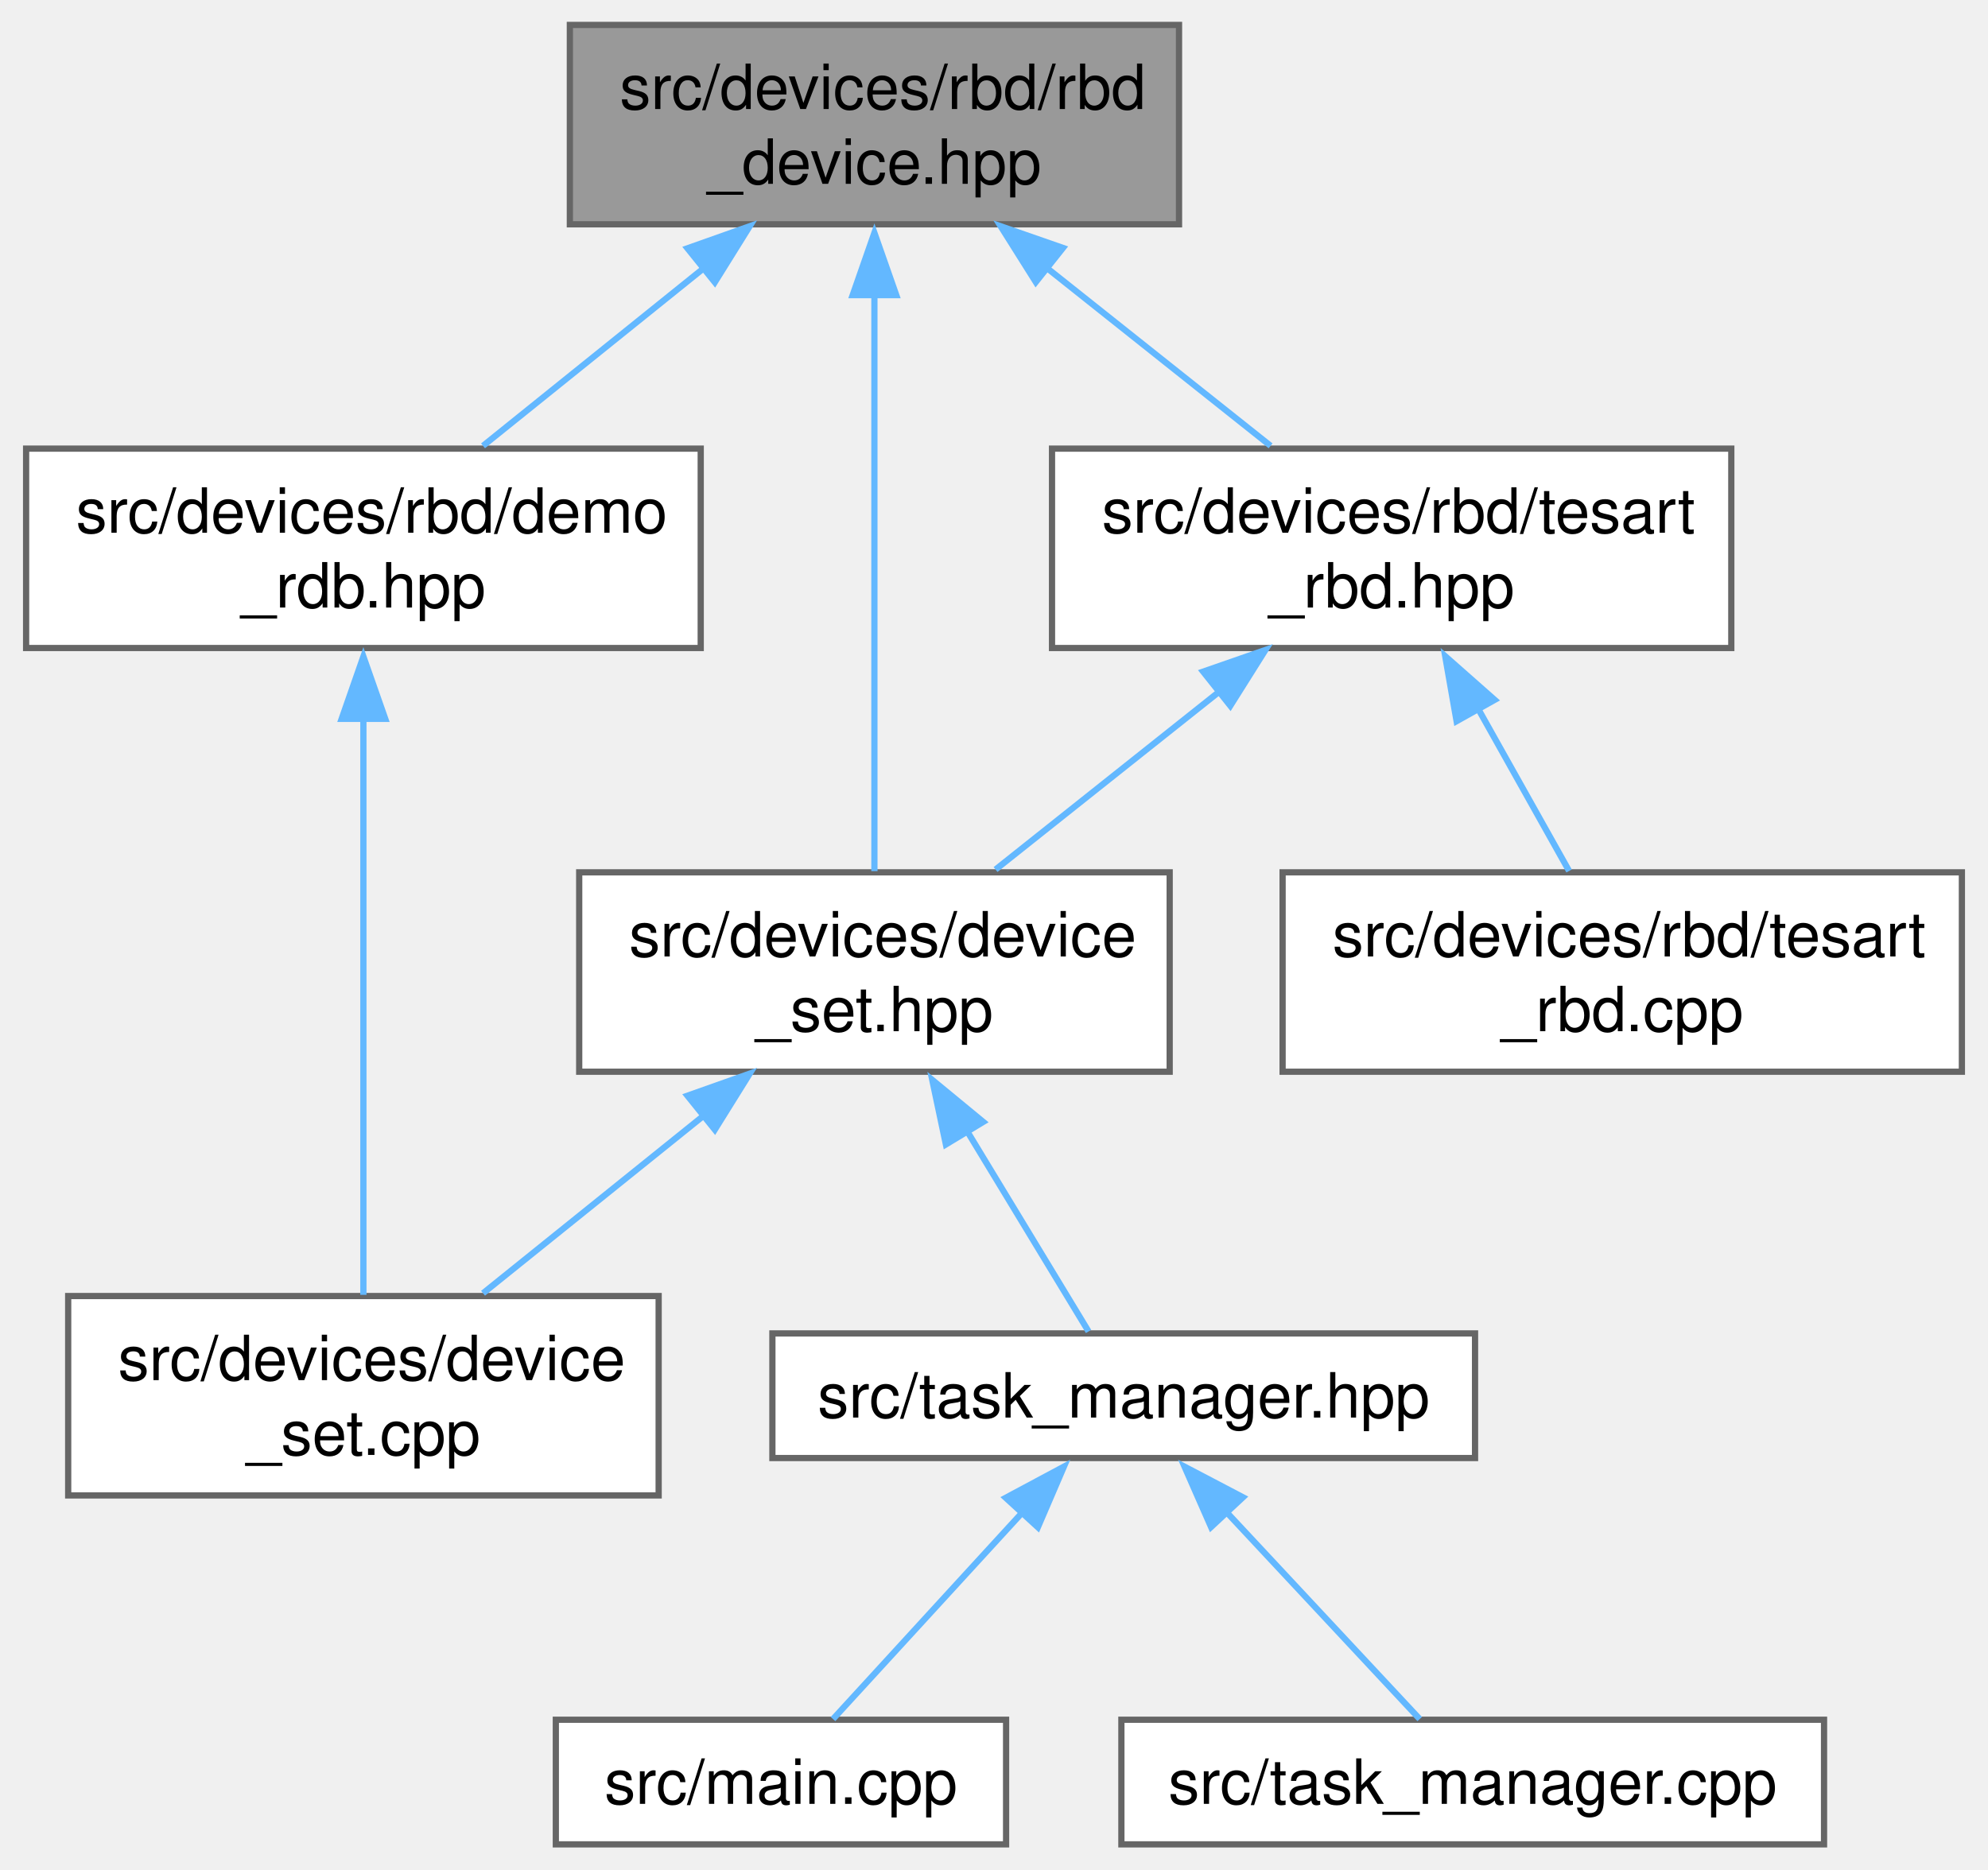
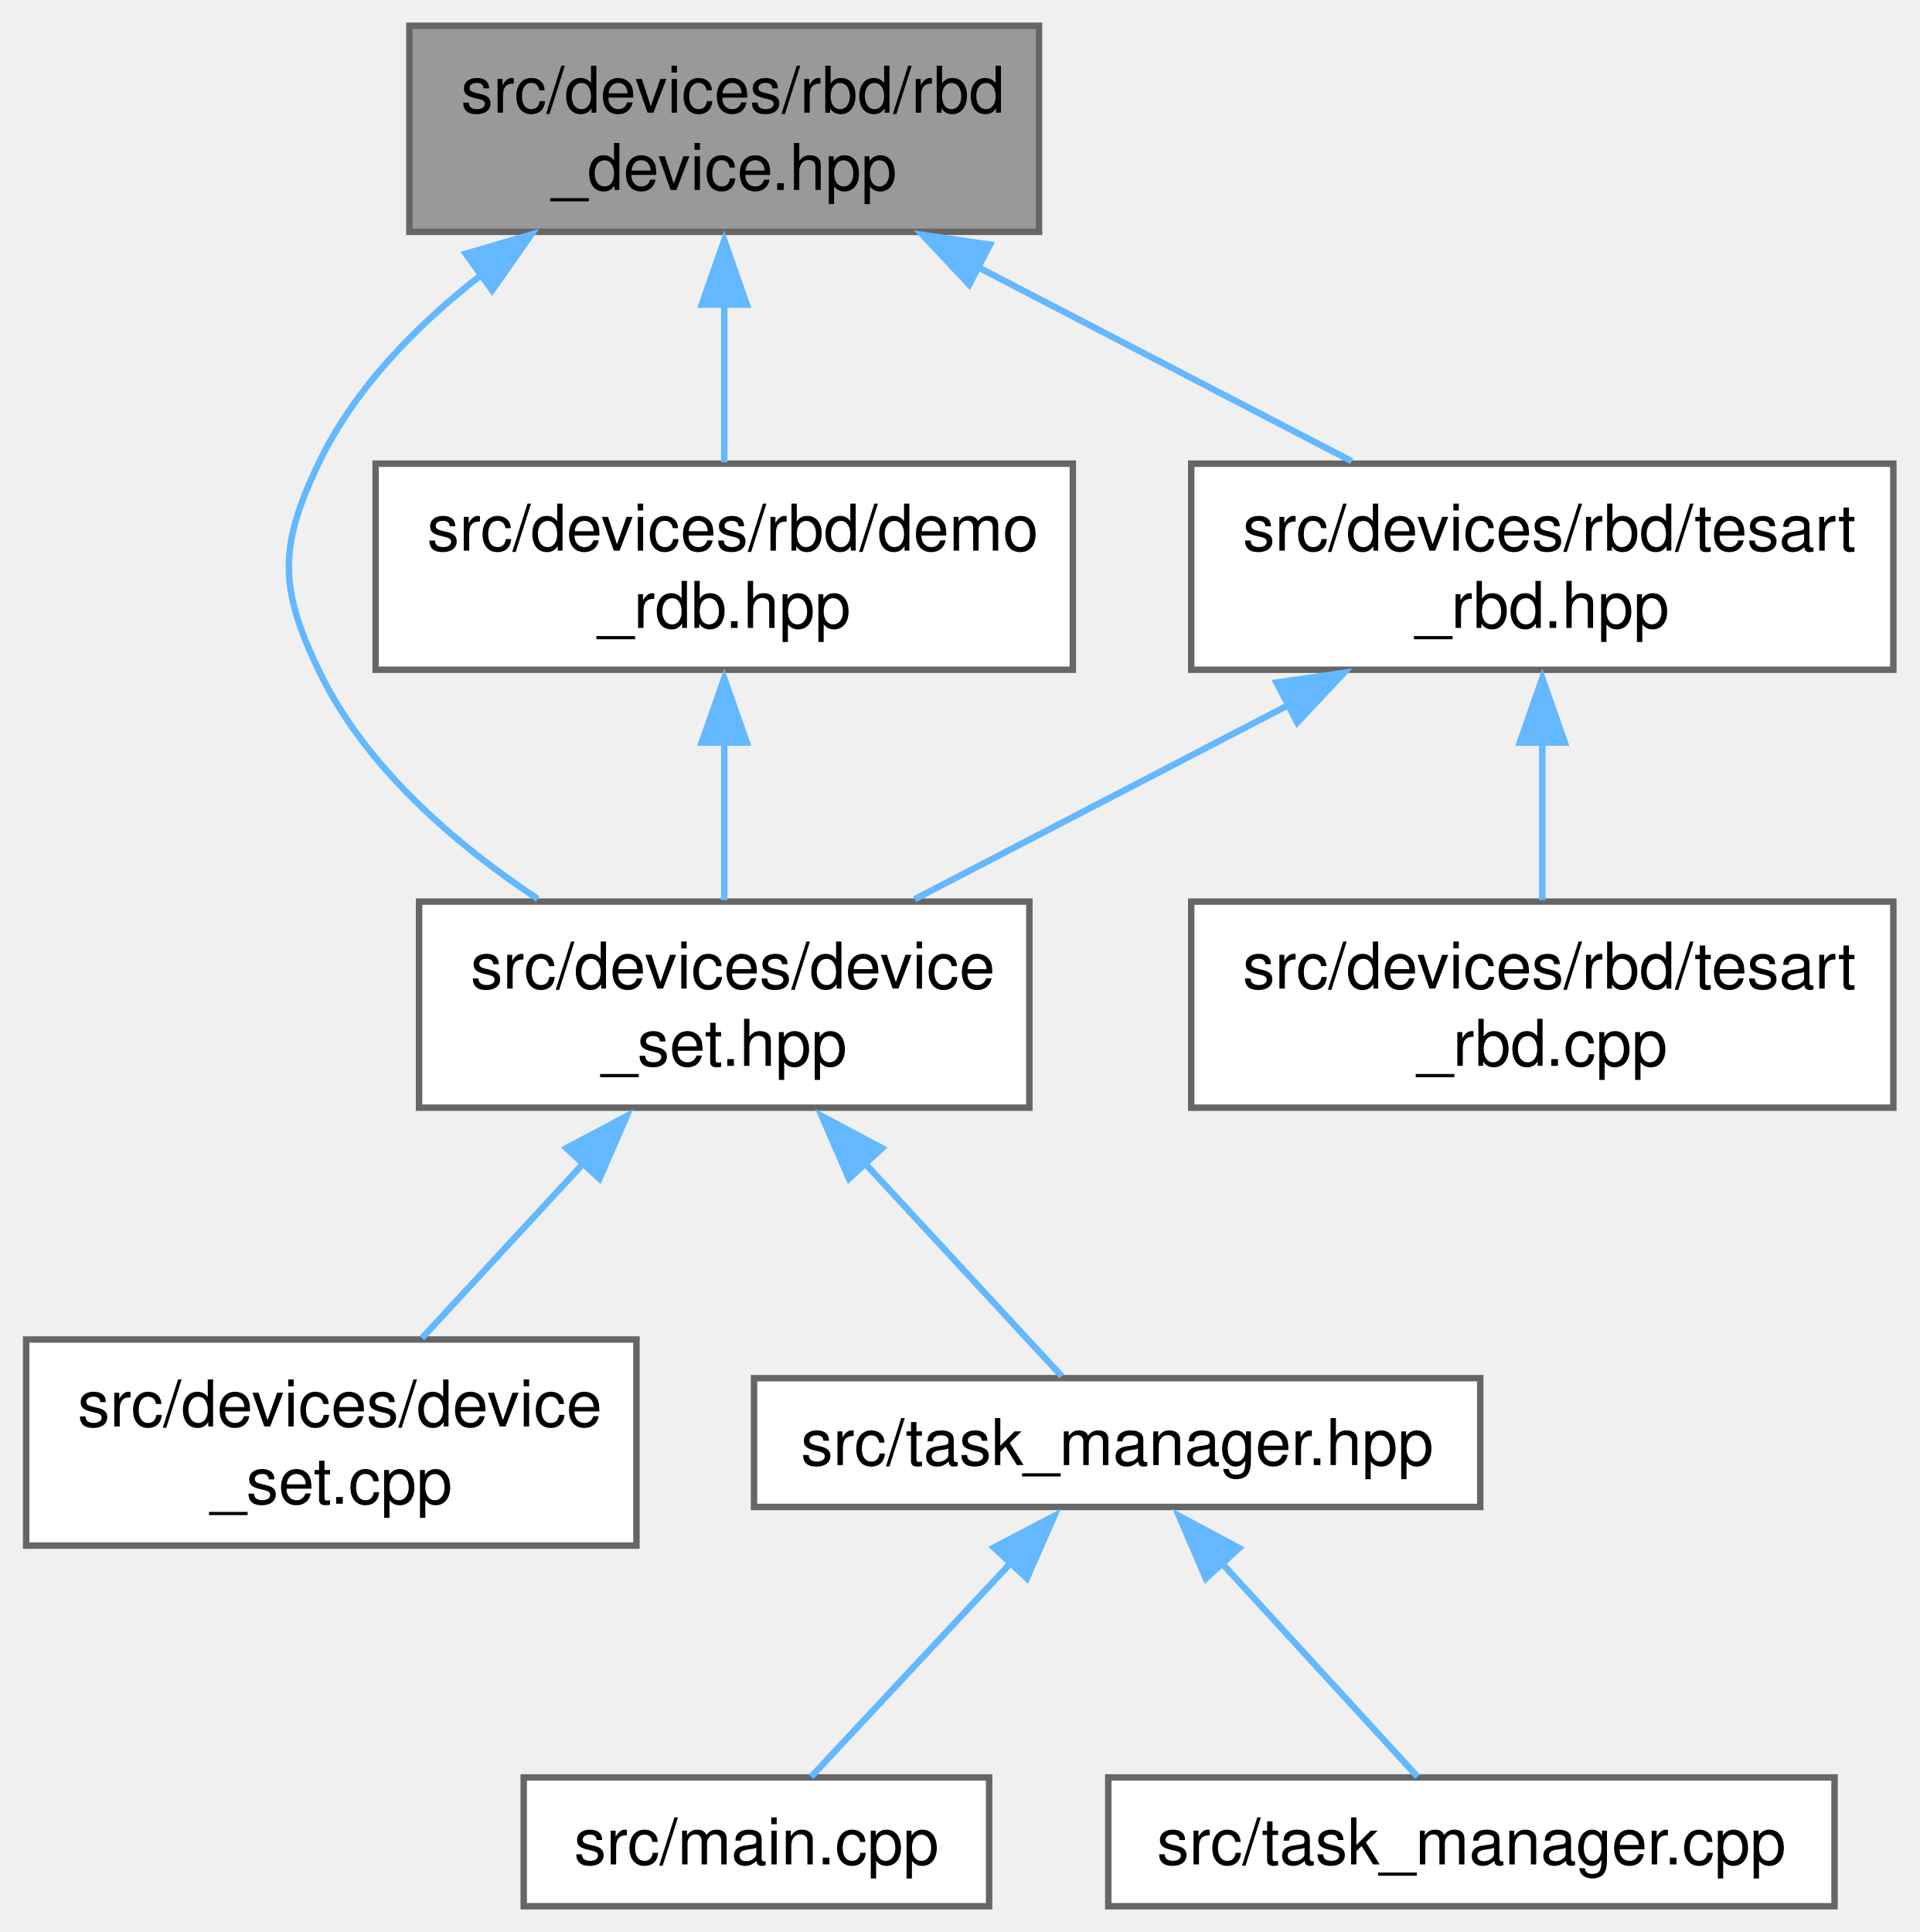
- <svg xmlns="http://www.w3.org/2000/svg" xmlns:xlink="http://www.w3.org/1999/xlink" width="319pt" height="300pt" viewBox="0.00 0.00 318.62 300.00">
+ <svg xmlns="http://www.w3.org/2000/svg" xmlns:xlink="http://www.w3.org/1999/xlink" width="298pt" height="300pt" viewBox="0.00 0.00 297.88 300.00">
  <g id="graph0" class="graph" transform="scale(1 1) rotate(0) translate(4 296)">
    <g id="Node000001" class="node">
      <g id="a_Node000001">
        <a xlink:title="Заголовочный файл, в котором реализован класс RbdDevice.">
-           <polygon fill="#999999" stroke="#666666" points="185,-292 87.25,-292 87.25,-260 185,-260 185,-292" />
-           <text text-anchor="start" x="95.25" y="-278.5" font-family="Helvetica,sans-Serif" font-size="10.00">src/devices/rbd/rbd</text>
-           <text text-anchor="middle" x="136.12" y="-266.5" font-family="Helvetica,sans-Serif" font-size="10.00">_device.hpp</text>
+           <polygon fill="#999999" stroke="#666666" points="157.25,-292 59.5,-292 59.5,-260 157.25,-260 157.25,-292" />
+           <text text-anchor="start" x="67.5" y="-278.5" font-family="Helvetica,sans-Serif" font-size="10.00">src/devices/rbd/rbd</text>
+           <text text-anchor="middle" x="108.38" y="-266.5" font-family="Helvetica,sans-Serif" font-size="10.00">_device.hpp</text>
        </a>
      </g>
    </g>
    <g id="Node000002" class="node">
      <g id="a_Node000002">
        <a xlink:href="device__set_8hpp.html" target="_top" xlink:title="Заголовочный файл, содержащий в себе класс DeviceSet и набор констант, необходимых для данного класса...">
-           <polygon fill="white" stroke="#666666" points="183.5,-156 88.75,-156 88.75,-124 183.5,-124 183.5,-156" />
-           <text text-anchor="start" x="96.75" y="-142.5" font-family="Helvetica,sans-Serif" font-size="10.00">src/devices/device</text>
-           <text text-anchor="middle" x="136.12" y="-130.5" font-family="Helvetica,sans-Serif" font-size="10.00">_set.hpp</text>
+           <polygon fill="white" stroke="#666666" points="155.75,-156 61,-156 61,-124 155.75,-124 155.75,-156" />
+           <text text-anchor="start" x="69" y="-142.5" font-family="Helvetica,sans-Serif" font-size="10.00">src/devices/device</text>
+           <text text-anchor="middle" x="108.38" y="-130.5" font-family="Helvetica,sans-Serif" font-size="10.00">_set.hpp</text>
        </a>
      </g>
    </g>
    <g id="edge1_Node000001_Node000002" class="edge">
      <g id="a_edge1_Node000001_Node000002">
        <a xlink:title=" ">
-           <path fill="none" stroke="#63b8ff" d="M136.12,-248.82C136.12,-221.22 136.12,-178.7 136.12,-156.19" />
-           <polygon fill="#63b8ff" stroke="#63b8ff" points="132.63,-248.63 136.12,-258.63 139.63,-248.63 132.63,-248.63" />
+           <path fill="none" stroke="#63b8ff" d="M70.56,-253.22C60.5,-245.4 50.9,-235.59 45.38,-224 39.25,-211.16 39.25,-204.84 45.38,-192 52.52,-177.01 66.47,-165.01 79.42,-156.42" />
+           <polygon fill="#63b8ff" stroke="#63b8ff" points="68.26,-256.6 78.42,-259.58 72.34,-250.91 68.26,-256.6" />
        </a>
      </g>
    </g>
    <g id="Node000007" class="node">
      <g id="a_Node000007">
        <a xlink:href="demo__rdb_8hpp.html" target="_top" xlink:title="Заголовочный файл, в котором реализован класс DemoRbd.">
-           <polygon fill="white" stroke="#666666" points="108.25,-224 0,-224 0,-192 108.25,-192 108.25,-224" />
-           <text text-anchor="start" x="8" y="-210.5" font-family="Helvetica,sans-Serif" font-size="10.00">src/devices/rbd/demo</text>
-           <text text-anchor="middle" x="54.12" y="-198.5" font-family="Helvetica,sans-Serif" font-size="10.00">_rdb.hpp</text>
+           <polygon fill="white" stroke="#666666" points="162.5,-224 54.25,-224 54.25,-192 162.5,-192 162.5,-224" />
+           <text text-anchor="start" x="62.25" y="-210.5" font-family="Helvetica,sans-Serif" font-size="10.00">src/devices/rbd/demo</text>
+           <text text-anchor="middle" x="108.38" y="-198.5" font-family="Helvetica,sans-Serif" font-size="10.00">_rdb.hpp</text>
        </a>
      </g>
    </g>
    <g id="edge6_Node000001_Node000007" class="edge">
      <g id="a_edge6_Node000001_Node000007">
        <a xlink:title=" ">
-           <path fill="none" stroke="#63b8ff" d="M108.63,-252.87C97.04,-243.55 83.84,-232.91 73.32,-224.45" />
-           <polygon fill="#63b8ff" stroke="#63b8ff" points="106.12,-256.15 116.11,-259.69 110.51,-250.7 106.12,-256.15" />
+           <path fill="none" stroke="#63b8ff" d="M108.38,-248.89C108.38,-240.52 108.38,-231.54 108.38,-224.22" />
+           <polygon fill="#63b8ff" stroke="#63b8ff" points="104.88,-248.69 108.38,-258.69 111.88,-248.69 104.88,-248.69" />
        </a>
      </g>
    </g>
    <g id="Node000008" class="node">
      <g id="a_Node000008">
        <a xlink:href="tesart__rbd_8hpp.html" target="_top" xlink:title="Заголовочный файл, в котором определяется класс TesartRbd.">
-           <polygon fill="white" stroke="#666666" points="273.62,-224 164.62,-224 164.62,-192 273.62,-192 273.62,-224" />
-           <text text-anchor="start" x="172.62" y="-210.5" font-family="Helvetica,sans-Serif" font-size="10.00">src/devices/rbd/tesart</text>
-           <text text-anchor="middle" x="219.12" y="-198.5" font-family="Helvetica,sans-Serif" font-size="10.00">_rbd.hpp</text>
+           <polygon fill="white" stroke="#666666" points="289.88,-224 180.88,-224 180.88,-192 289.88,-192 289.88,-224" />
+           <text text-anchor="start" x="188.88" y="-210.5" font-family="Helvetica,sans-Serif" font-size="10.00">src/devices/rbd/tesart</text>
+           <text text-anchor="middle" x="235.38" y="-198.5" font-family="Helvetica,sans-Serif" font-size="10.00">_rbd.hpp</text>
        </a>
      </g>
    </g>
    <g id="edge8_Node000001_Node000008" class="edge">
      <g id="a_edge8_Node000001_Node000008">
        <a xlink:title=" ">
-           <path fill="none" stroke="#63b8ff" d="M163.95,-252.87C175.68,-243.55 189.05,-232.91 199.69,-224.45" />
-           <polygon fill="#63b8ff" stroke="#63b8ff" points="162.02,-250.73 156.38,-259.69 166.38,-256.21 162.02,-250.73" />
+           <path fill="none" stroke="#63b8ff" d="M147.87,-254.47C166.58,-244.75 188.54,-233.34 205.79,-224.38" />
+           <polygon fill="#63b8ff" stroke="#63b8ff" points="146.41,-251.81 139.15,-259.53 149.64,-258.02 146.41,-251.81" />
        </a>
      </g>
    </g>
    <g id="Node000003" class="node">
      <g id="a_Node000003">
        <a xlink:href="device__set_8cpp.html" target="_top" xlink:title="Файл исходного кода, в котором реализованы методы для класа DeviceSet.">
-           <polygon fill="white" stroke="#666666" points="101.5,-88 6.75,-88 6.75,-56 101.5,-56 101.5,-88" />
-           <text text-anchor="start" x="14.75" y="-74.5" font-family="Helvetica,sans-Serif" font-size="10.00">src/devices/device</text>
-           <text text-anchor="middle" x="54.12" y="-62.5" font-family="Helvetica,sans-Serif" font-size="10.00">_set.cpp</text>
+           <polygon fill="white" stroke="#666666" points="94.75,-88 0,-88 0,-56 94.75,-56 94.75,-88" />
+           <text text-anchor="start" x="8" y="-74.5" font-family="Helvetica,sans-Serif" font-size="10.00">src/devices/device</text>
+           <text text-anchor="middle" x="47.38" y="-62.5" font-family="Helvetica,sans-Serif" font-size="10.00">_set.cpp</text>
        </a>
      </g>
    </g>
    <g id="edge2_Node000002_Node000003" class="edge">
      <g id="a_edge2_Node000002_Node000003">
        <a xlink:title=" ">
-           <path fill="none" stroke="#63b8ff" d="M108.63,-116.87C97.04,-107.55 83.84,-96.91 73.32,-88.45" />
-           <polygon fill="#63b8ff" stroke="#63b8ff" points="106.12,-120.15 116.11,-123.69 110.51,-114.7 106.12,-120.15" />
+           <path fill="none" stroke="#63b8ff" d="M86.85,-115.71C78.42,-106.59 68.98,-96.37 61.45,-88.22" />
+           <polygon fill="#63b8ff" stroke="#63b8ff" points="83.87,-117.72 93.23,-122.69 89.01,-112.97 83.87,-117.72" />
        </a>
      </g>
    </g>
    <g id="Node000004" class="node">
      <g id="a_Node000004">
        <a xlink:href="task__manager_8hpp.html" target="_top" xlink:title="Заголовочный файл, в котором определён класс TaskManager и набор констант для работы с ним">
-           <polygon fill="white" stroke="#666666" points="232.5,-82 119.75,-82 119.75,-62 232.5,-62 232.5,-82" />
-           <text text-anchor="middle" x="176.12" y="-68.5" font-family="Helvetica,sans-Serif" font-size="10.00">src/task_manager.hpp</text>
+           <polygon fill="white" stroke="#666666" points="225.75,-82 113,-82 113,-62 225.75,-62 225.75,-82" />
+           <text text-anchor="middle" x="169.38" y="-68.5" font-family="Helvetica,sans-Serif" font-size="10.00">src/task_manager.hpp</text>
        </a>
      </g>
    </g>
    <g id="edge3_Node000002_Node000004" class="edge">
      <g id="a_edge3_Node000002_Node000004">
        <a xlink:title=" ">
-           <path fill="none" stroke="#63b8ff" d="M151.06,-114.36C157.83,-103.18 165.44,-90.63 170.48,-82.32" />
-           <polygon fill="#63b8ff" stroke="#63b8ff" points="147.59,-112.33 145.4,-122.69 153.58,-115.95 147.59,-112.33" />
+           <path fill="none" stroke="#63b8ff" d="M129.9,-115.71C140.54,-104.2 152.77,-90.97 160.76,-82.32" />
+           <polygon fill="#63b8ff" stroke="#63b8ff" points="127.74,-112.97 123.52,-122.69 132.88,-117.72 127.74,-112.97" />
        </a>
      </g>
    </g>
    <g id="Node000005" class="node">
      <g id="a_Node000005">
        <a xlink:href="main_8cpp.html" target="_top" xlink:title="Главный файл приложения">
-           <polygon fill="white" stroke="#666666" points="157.25,-20 85,-20 85,0 157.25,0 157.25,-20" />
-           <text text-anchor="middle" x="121.12" y="-6.5" font-family="Helvetica,sans-Serif" font-size="10.00">src/main.cpp</text>
+           <polygon fill="white" stroke="#666666" points="149.5,-20 77.25,-20 77.25,0 149.5,0 149.5,-20" />
+           <text text-anchor="middle" x="113.38" y="-6.5" font-family="Helvetica,sans-Serif" font-size="10.00">src/main.cpp</text>
        </a>
      </g>
    </g>
    <g id="edge4_Node000004_Node000005" class="edge">
      <g id="a_edge4_Node000004_Node000005">
        <a xlink:title=" ">
-           <path fill="none" stroke="#63b8ff" d="M160.15,-53.58C150.12,-42.63 137.59,-28.97 129.48,-20.11" />
-           <polygon fill="#63b8ff" stroke="#63b8ff" points="157.19,-55.62 166.53,-60.62 162.35,-50.89 157.19,-55.62" />
+           <path fill="none" stroke="#63b8ff" d="M153.42,-53.9C143.15,-42.91 130.22,-29.05 121.88,-20.11" />
+           <polygon fill="#63b8ff" stroke="#63b8ff" points="150.24,-55.7 159.62,-60.62 155.36,-50.93 150.24,-55.7" />
        </a>
      </g>
    </g>
    <g id="Node000006" class="node">
      <g id="a_Node000006">
        <a xlink:href="task__manager_8cpp.html" target="_top" xlink:title="Файл исходного кода, в котором реализованы методы для класа TaskManager.">
-           <polygon fill="white" stroke="#666666" points="288.5,-20 175.75,-20 175.75,0 288.5,0 288.5,-20" />
-           <text text-anchor="middle" x="232.12" y="-6.5" font-family="Helvetica,sans-Serif" font-size="10.00">src/task_manager.cpp</text>
+           <polygon fill="white" stroke="#666666" points="280.75,-20 168,-20 168,0 280.75,0 280.75,-20" />
+           <text text-anchor="middle" x="224.38" y="-6.5" font-family="Helvetica,sans-Serif" font-size="10.00">src/task_manager.cpp</text>
        </a>
      </g>
    </g>
    <g id="edge5_Node000004_Node000006" class="edge">
      <g id="a_edge5_Node000004_Node000006">
        <a xlink:title=" ">
-           <path fill="none" stroke="#63b8ff" d="M192.08,-53.9C202.35,-42.91 215.28,-29.05 223.62,-20.11" />
-           <polygon fill="#63b8ff" stroke="#63b8ff" points="190.14,-50.93 185.88,-60.62 195.26,-55.7 190.14,-50.93" />
+           <path fill="none" stroke="#63b8ff" d="M185.35,-53.58C195.38,-42.63 207.91,-28.97 216.02,-20.11" />
+           <polygon fill="#63b8ff" stroke="#63b8ff" points="183.15,-50.89 178.97,-60.62 188.31,-55.62 183.15,-50.89" />
        </a>
      </g>
    </g>
-     <g id="edge7_Node000007_Node000003" class="edge">
-       <g id="a_edge7_Node000007_Node000003">
+     <g id="edge7_Node000007_Node000002" class="edge">
+       <g id="a_edge7_Node000007_Node000002">
        <a xlink:title=" ">
-           <path fill="none" stroke="#63b8ff" d="M54.12,-180.82C54.12,-153.22 54.12,-110.7 54.12,-88.19" />
-           <polygon fill="#63b8ff" stroke="#63b8ff" points="50.63,-180.63 54.12,-190.63 57.63,-180.63 50.63,-180.63" />
+           <path fill="none" stroke="#63b8ff" d="M108.38,-180.89C108.38,-172.52 108.38,-163.54 108.38,-156.22" />
+           <polygon fill="#63b8ff" stroke="#63b8ff" points="104.88,-180.69 108.38,-190.69 111.88,-180.69 104.88,-180.69" />
        </a>
      </g>
    </g>
    <g id="edge9_Node000008_Node000002" class="edge">
      <g id="a_edge9_Node000008_Node000002">
        <a xlink:title=" ">
-           <path fill="none" stroke="#63b8ff" d="M191.3,-184.87C179.57,-175.55 166.2,-164.91 155.56,-156.45" />
-           <polygon fill="#63b8ff" stroke="#63b8ff" points="188.87,-188.21 198.87,-191.69 193.23,-182.73 188.87,-188.21" />
+           <path fill="none" stroke="#63b8ff" d="M195.88,-186.47C177.17,-176.75 155.21,-165.34 137.96,-156.38" />
+           <polygon fill="#63b8ff" stroke="#63b8ff" points="194.11,-190.02 204.6,-191.53 197.34,-183.81 194.11,-190.02" />
        </a>
      </g>
    </g>
    <g id="Node000009" class="node">
      <g id="a_Node000009">
        <a xlink:href="tesart__rbd_8cpp.html" target="_top" xlink:title="Файл исходного кода, в котором реализованы методы для класа TesartRbd.">
-           <polygon fill="white" stroke="#666666" points="310.62,-156 201.62,-156 201.62,-124 310.62,-124 310.62,-156" />
-           <text text-anchor="start" x="209.62" y="-142.5" font-family="Helvetica,sans-Serif" font-size="10.00">src/devices/rbd/tesart</text>
-           <text text-anchor="middle" x="256.12" y="-130.5" font-family="Helvetica,sans-Serif" font-size="10.00">_rbd.cpp</text>
+           <polygon fill="white" stroke="#666666" points="289.88,-156 180.88,-156 180.88,-124 289.88,-124 289.88,-156" />
+           <text text-anchor="start" x="188.88" y="-142.5" font-family="Helvetica,sans-Serif" font-size="10.00">src/devices/rbd/tesart</text>
+           <text text-anchor="middle" x="235.38" y="-130.5" font-family="Helvetica,sans-Serif" font-size="10.00">_rbd.cpp</text>
        </a>
      </g>
    </g>
    <g id="edge10_Node000008_Node000009" class="edge">
      <g id="a_edge10_Node000008_Node000009">
        <a xlink:title=" ">
-           <path fill="none" stroke="#63b8ff" d="M232.97,-182.3C237.88,-173.55 243.25,-163.96 247.59,-156.22" />
-           <polygon fill="#63b8ff" stroke="#63b8ff" points="229.54,-180.26 227.71,-190.69 235.65,-183.68 229.54,-180.26" />
+           <path fill="none" stroke="#63b8ff" d="M235.38,-180.89C235.38,-172.52 235.38,-163.54 235.38,-156.22" />
+           <polygon fill="#63b8ff" stroke="#63b8ff" points="231.88,-180.69 235.38,-190.69 238.88,-180.69 231.88,-180.69" />
        </a>
      </g>
    </g>
  </g>
</svg>
